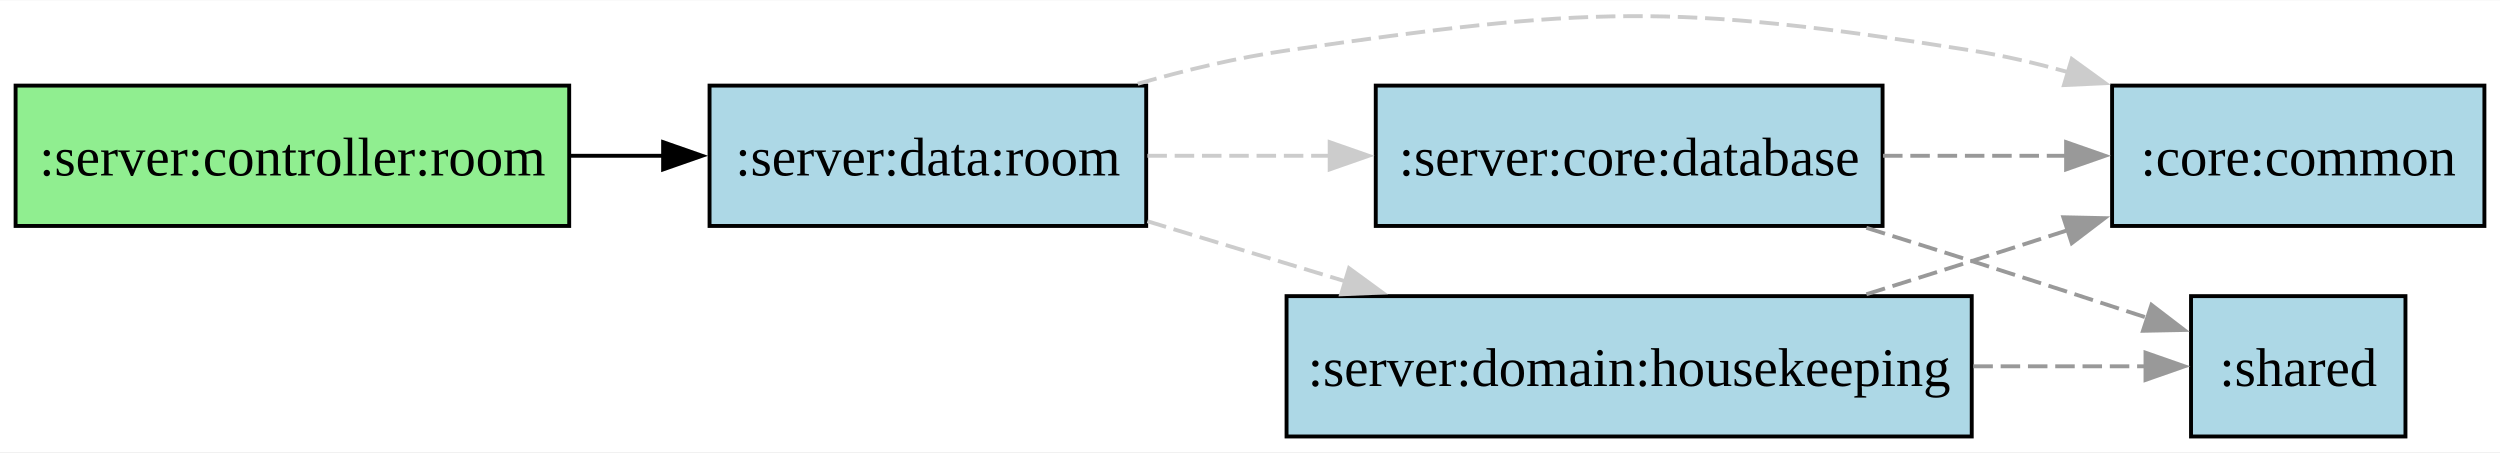
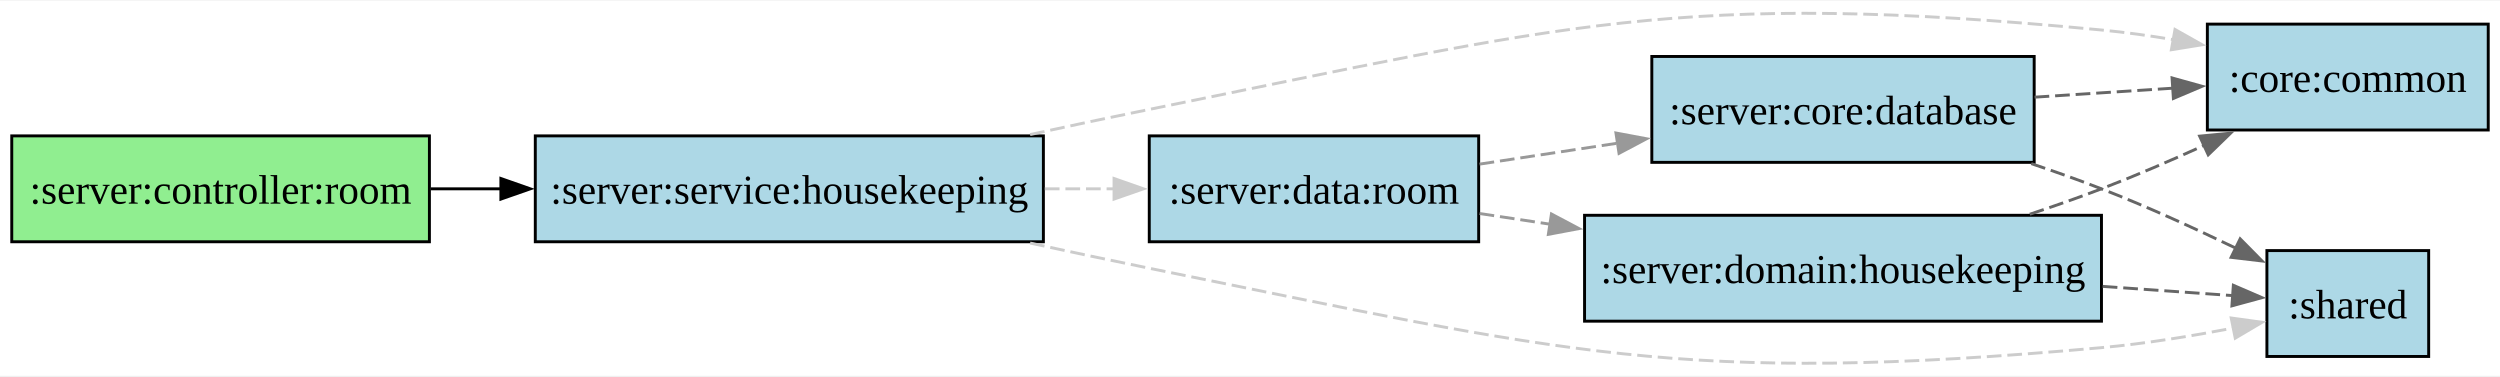
- <svg xmlns="http://www.w3.org/2000/svg" width="641pt" height="116pt" viewBox="0 0 641.25 115.87">
+ <svg xmlns="http://www.w3.org/2000/svg" width="850pt" height="128pt" viewBox="0 0 850 127.54">
  <g class="graph">
-     <path fill="#fff" d="M0 115.87V0h641.25v115.87z" />
+     <path fill="#fff" d="M0 127.54V0h850v127.54z" />
    <g class="node">
-       <path fill="#90ee90" stroke="#000" d="M146 21.87H4v36h142z" />
-       <text x="71" y="-66.95" font-family="Times New Roman,serif" font-size="14" text-anchor="middle" transform="translate(4 111.87)">:server:controller:room</text>
+       <path fill="#90ee90" stroke="#000" d="M146 45.97H4v36h142z" />
+       <text x="71" y="-54.52" font-family="Times New Roman,serif" font-size="14" text-anchor="middle" transform="translate(4 123.54)">:server:controller:room</text>
    </g>
    <g class="node">
-       <path fill="#add8e6" stroke="#000" d="M294 21.87H182v36h112z" />
-       <text x="234" y="-66.95" font-family="Times New Roman,serif" font-size="14" text-anchor="middle" transform="translate(4 111.87)">:server:data:room</text>
+       <path fill="#add8e6" stroke="#000" d="M354.75 45.97H182v36h172.75z" />
+       <text x="264.38" y="-54.52" font-family="Times New Roman,serif" font-size="14" text-anchor="middle" transform="translate(4 123.54)">:server:service:housekeeping</text>
    </g>
    <g stroke="#000" class="edge">
-       <path fill="none" d="M146.15 39.87h24" />
-       <path d="m170.09 36.37 10 3.5-10 3.5z" />
+       <path fill="none" d="M146.45 63.97h23.96" />
+       <path d="m170.3 60.46 10 3.51-10 3.49z" />
    </g>
    <g class="node">
-       <path fill="#add8e6" stroke="#000" d="M505.75 75.87H330v36h175.75z" />
-       <text x="413.88" y="-12.95" font-family="Times New Roman,serif" font-size="14" text-anchor="middle" transform="translate(4 111.87)">:server:domain:housekeeping</text>
+       <path fill="#add8e6" stroke="#000" d="M714.5 72.97H538.75v36H714.5z" />
+       <text x="622.62" y="-27.52" font-family="Times New Roman,serif" font-size="14" text-anchor="middle" transform="translate(4 123.54)">:server:domain:housekeeping</text>
    </g>
    <g class="node">
-       <path fill="#add8e6" stroke="#000" d="M637.25 21.87h-95.5v36h95.5z" />
-       <text x="585.5" y="-66.95" font-family="Times New Roman,serif" font-size="14" text-anchor="middle" transform="translate(4 111.87)">:core:common</text>
+       <path fill="#add8e6" stroke="#000" d="M846 7.97h-95.5v36H846z" />
+       <text x="794.25" y="-92.52" font-family="Times New Roman,serif" font-size="14" text-anchor="middle" transform="translate(4 123.54)">:core:common</text>
+     </g>
+     <g stroke="#666" class="edge">
+       <path fill="none" stroke-dasharray="5,2" d="M690.13 72.61c8.25-2.74 16.55-5.65 24.37-8.64 11.53-4.42 23.72-9.68 35.11-14.86" />
+       <path fill="#666" d="m747.87 46.06 10.54-1.01-7.61 7.37z" />
+     </g>
+     <g class="node">
+       <path fill="#add8e6" stroke="#000" d="M825.75 84.97h-55v36h55z" />
+       <text x="794.25" y="-15.52" font-family="Times New Roman,serif" font-size="14" text-anchor="middle" transform="translate(4 123.54)">:shared</text>
+     </g>
+     <g stroke="#666" class="edge">
+       <path fill="none" stroke-dasharray="5,2" d="M714.92 97.14c15.54 1.1 30.97 2.19 44.19 3.13" />
+       <path fill="#666" d="m759.34 96.77 9.73 4.2-10.22 2.79z" />
+     </g>
+     <g stroke="#ccc" class="edge">
+       <path fill="none" stroke-dasharray="5,2" d="M350.24 45.52c13.51-2.95 27.39-5.9 40.51-8.55C532.27 8.33 570.77-3.8 714.5 9.97c8.01.76 16.4 1.94 24.63 3.31" />
+       <path fill="#ccc" d="m739.5 9.79 9.23 5.2-10.46 1.69z" />
+     </g>
+     <g class="node">
+       <path fill="#add8e6" stroke="#000" d="M502.75 45.97h-112v36h112z" />
+       <text x="442.75" y="-54.52" font-family="Times New Roman,serif" font-size="14" text-anchor="middle" transform="translate(4 123.54)">:server:data:room</text>
+     </g>
+     <g stroke="#ccc" class="edge">
+       <path fill="none" stroke-dasharray="5,2" d="M355.24 63.97h23.55" />
+       <path fill="#ccc" d="m378.77 60.46 10 3.51-10 3.49z" />
+     </g>
+     <g stroke="#ccc" class="edge">
+       <path fill="none" stroke-dasharray="5,2" d="M350.24 82.41c13.51 2.95 27.39 5.9 40.51 8.56 141.52 28.63 179.94 39.92 323.75 27 14.77-1.33 30.84-3.97 44.86-6.66" />
+       <path fill="#ccc" d="m758.61 107.89 10.49 1.46-9.12 5.4z" />
    </g>
    <g stroke="#999" class="edge">
-       <path fill="none" stroke-dasharray="5,2" d="M478.73 75.39c9.06-2.83 18.29-5.74 27.02-8.52 8.01-2.55 16.45-5.27 24.74-7.96" />
-       <path fill="#999" d="m529.24 55.64 10.6.23-8.43 6.42z" />
+       <path fill="none" stroke-dasharray="5,2" d="M503.06 72.36c7.71 1.17 15.82 2.4 24.04 3.65" />
+       <path fill="#999" d="m527.49 72.53 9.36 4.96-10.41 1.96z" />
    </g>
    <g class="node">
-       <path fill="#add8e6" stroke="#000" d="M617 75.87h-55v36h55z" />
-       <text x="585.5" y="-12.95" font-family="Times New Roman,serif" font-size="14" text-anchor="middle" transform="translate(4 111.87)">:shared</text>
+       <path fill="#add8e6" stroke="#000" d="M691.62 18.97h-130v36h130z" />
+       <text x="622.62" y="-81.52" font-family="Times New Roman,serif" font-size="14" text-anchor="middle" transform="translate(4 123.54)">:server:core:database</text>
    </g>
    <g stroke="#999" class="edge">
-       <path fill="none" stroke-dasharray="5,2" d="M506.17 93.87h44.19" />
-       <path fill="#999" d="m550.32 90.37 10 3.5-10 3.5z" />
+       <path fill="none" stroke-dasharray="5,2" d="M503.06 55.57c14.85-2.25 31.17-4.73 46.92-7.12" />
+       <path fill="#999" d="m549.42 44.99 10.41 1.96-9.36 4.96z" />
    </g>
-     <g stroke="#ccc" class="edge">
-       <path fill="none" stroke-dasharray="5,2" d="M294.31 56.66c16.06 4.88 33.84 10.27 50.76 15.41" />
-       <path fill="#ccc" d="m346.03 68.71 8.56 6.25-10.59.44z" />
+     <g stroke="#666" class="edge">
+       <path fill="none" stroke-dasharray="5,2" d="M691.75 32.81c15.48-1.01 31.93-2.07 47.13-3.06" />
+       <path fill="#666" d="m738.5 26.27 10.21 2.84-9.76 4.14z" />
    </g>
-     <g stroke="#ccc" class="edge">
-       <path fill="none" stroke-dasharray="5,2" d="M291.84 21.4c12.37-3.54 25.6-6.71 38.16-8.53 77.3-11.23 98.61-12.27 175.75 0 8.11 1.29 16.5 3.25 24.69 5.53" />
-       <path fill="#ccc" d="m531.41 15.04 8.58 6.21-10.59.49z" />
-     </g>
-     <g class="node">
-       <path fill="#add8e6" stroke="#000" d="M482.88 21.87h-130v36h130z" />
-       <text x="413.88" y="-66.95" font-family="Times New Roman,serif" font-size="14" text-anchor="middle" transform="translate(4 111.87)">:server:core:database</text>
-     </g>
-     <g stroke="#ccc" class="edge">
-       <path fill="none" stroke-dasharray="5,2" d="M294.31 39.87h46.92" />
-       <path fill="#ccc" d="m341.06 36.37 10 3.5-10 3.5z" />
-     </g>
-     <g stroke="#999" class="edge">
-       <path fill="none" stroke-dasharray="5,2" d="M483 39.87h47.13" />
-       <path fill="#999" d="m529.95 36.37 10 3.5-10 3.5z" />
-     </g>
-     <g stroke="#999" class="edge">
-       <path fill="none" stroke-dasharray="5,2" d="M478.73 58.35c9.06 2.83 18.29 5.74 27.02 8.52 14.77 4.7 30.99 9.97 45.13 14.6" />
-       <path fill="#999" d="m551.85 78.11 8.41 6.44-10.59.21z" />
+     <g stroke="#666" class="edge">
+       <path fill="none" stroke-dasharray="5,2" d="M690.62 55.4c8.1 2.71 16.23 5.59 23.88 8.57 15.22 5.91 31.55 13.37 45.66 20.17" />
+       <path fill="#666" d="m761.65 80.97 7.45 7.54-10.52-1.25z" />
    </g>
  </g>
</svg>
